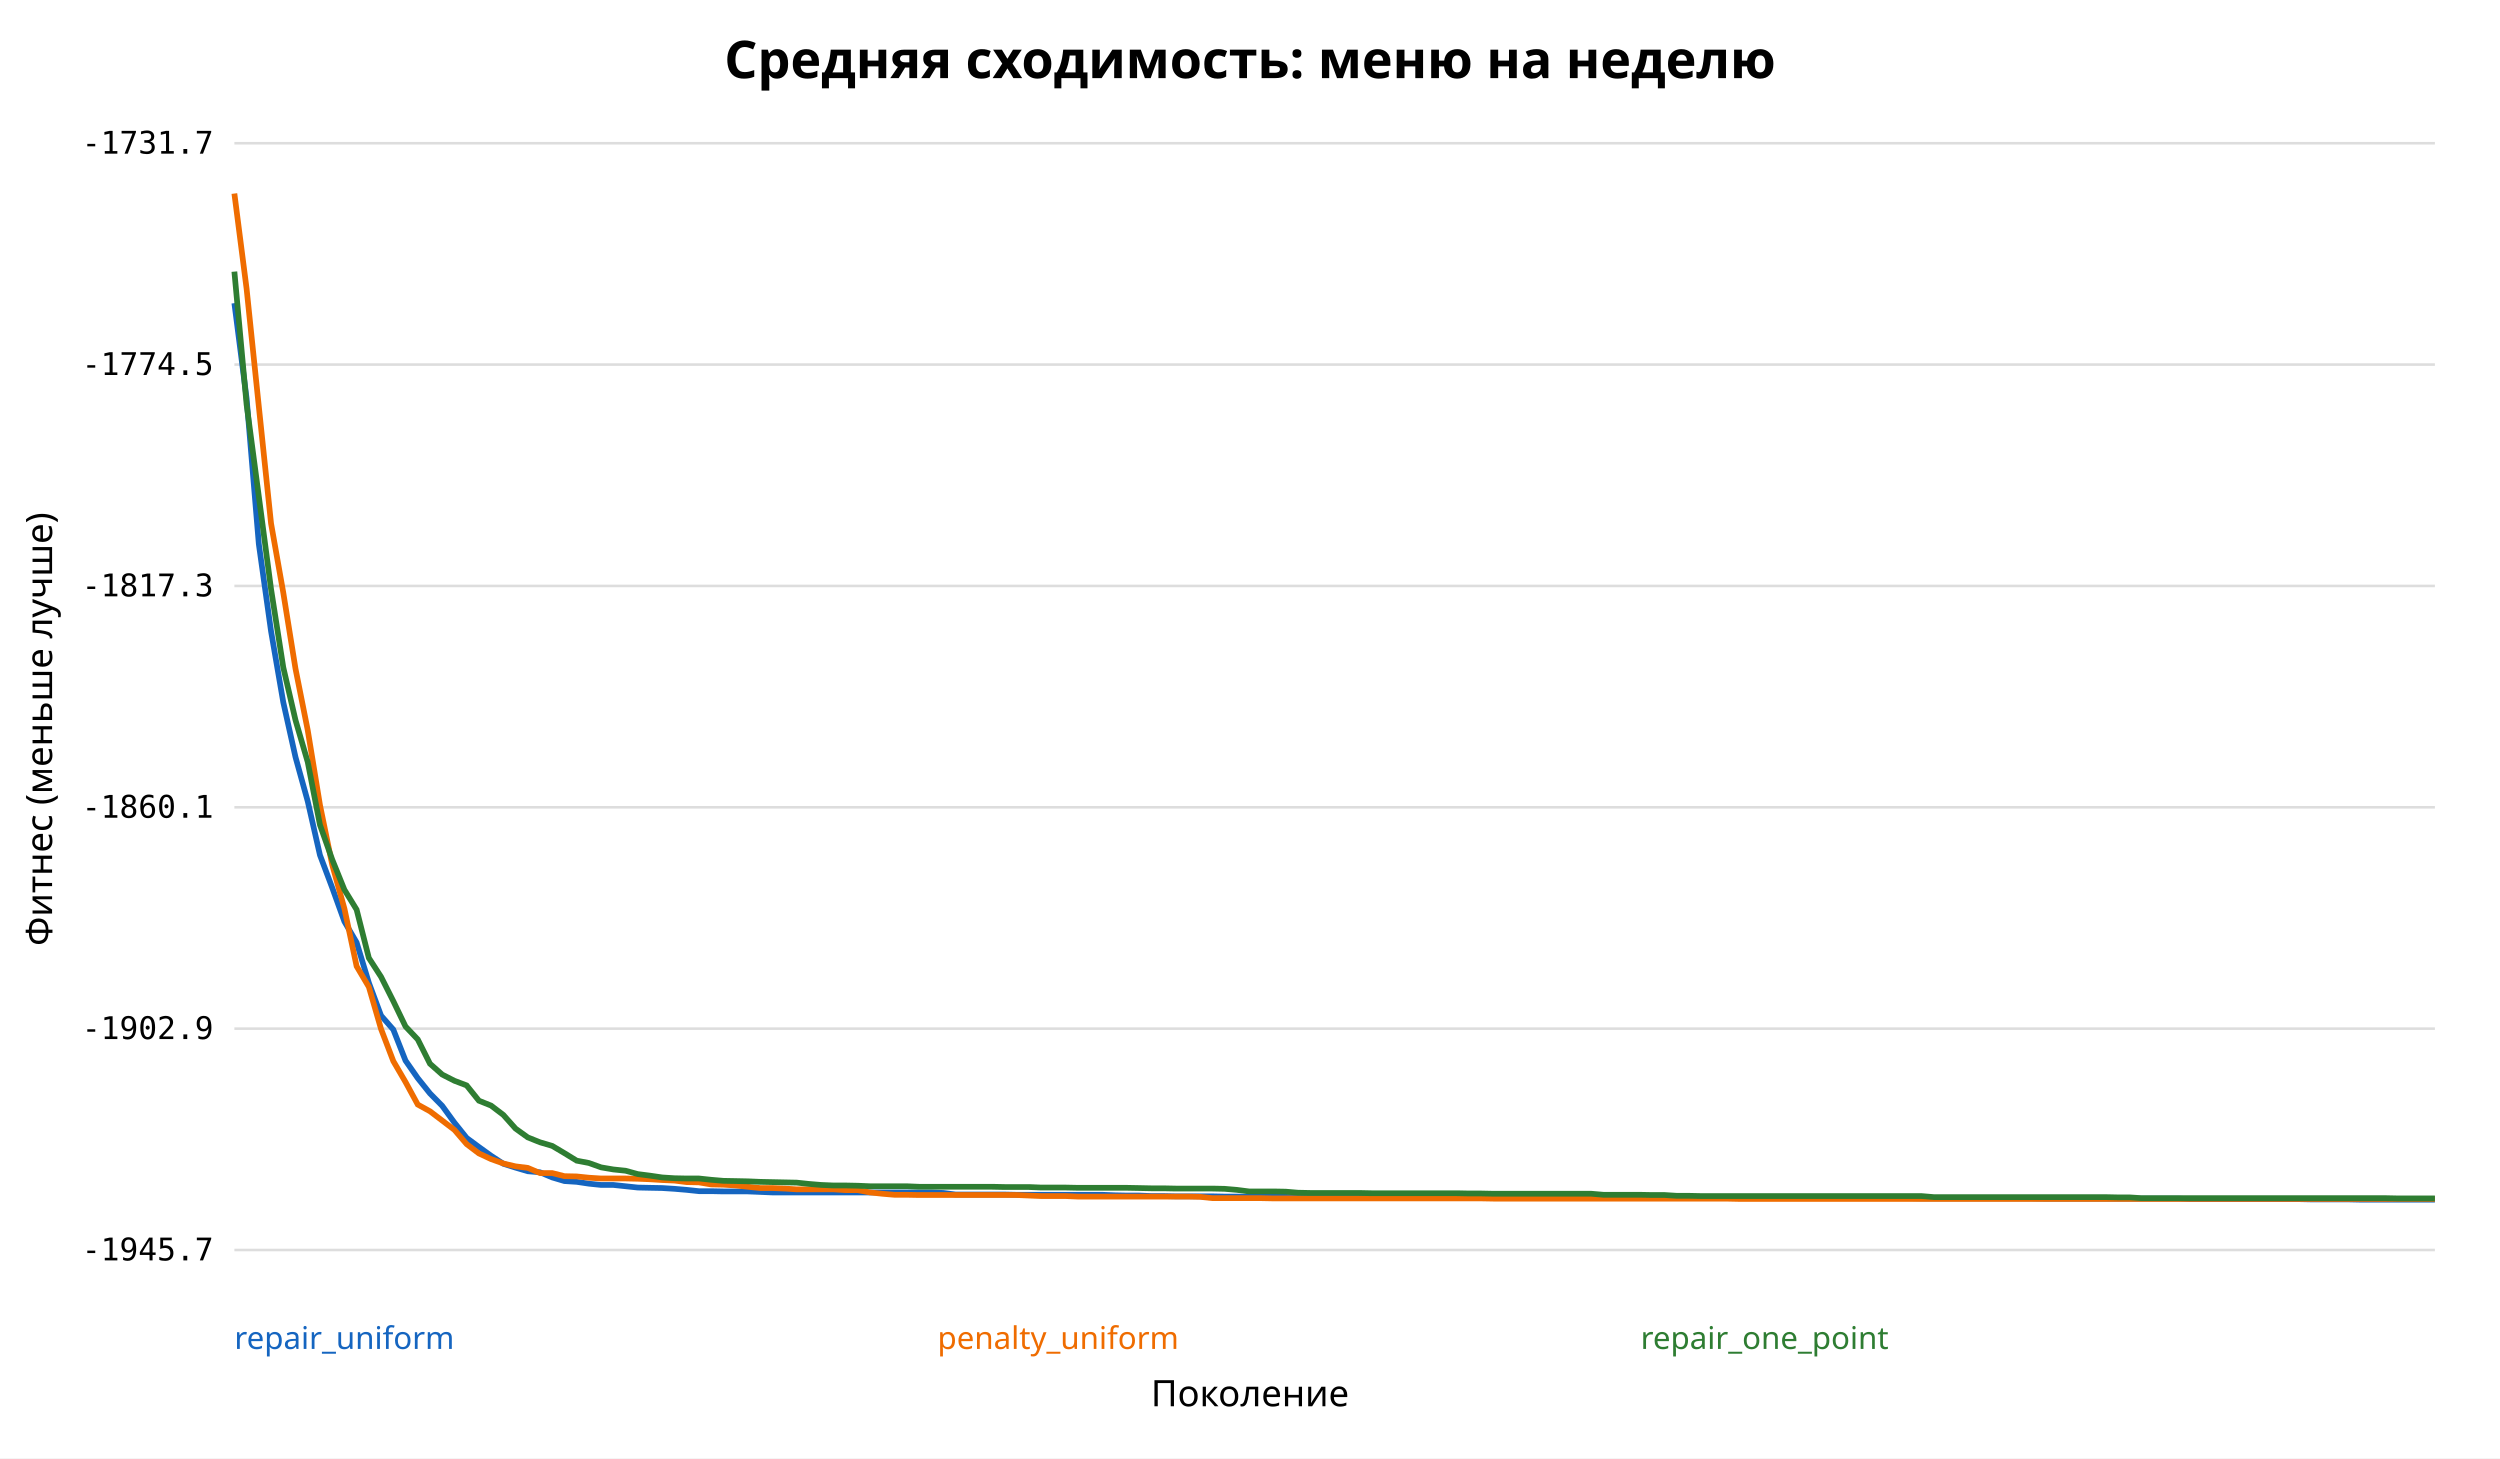
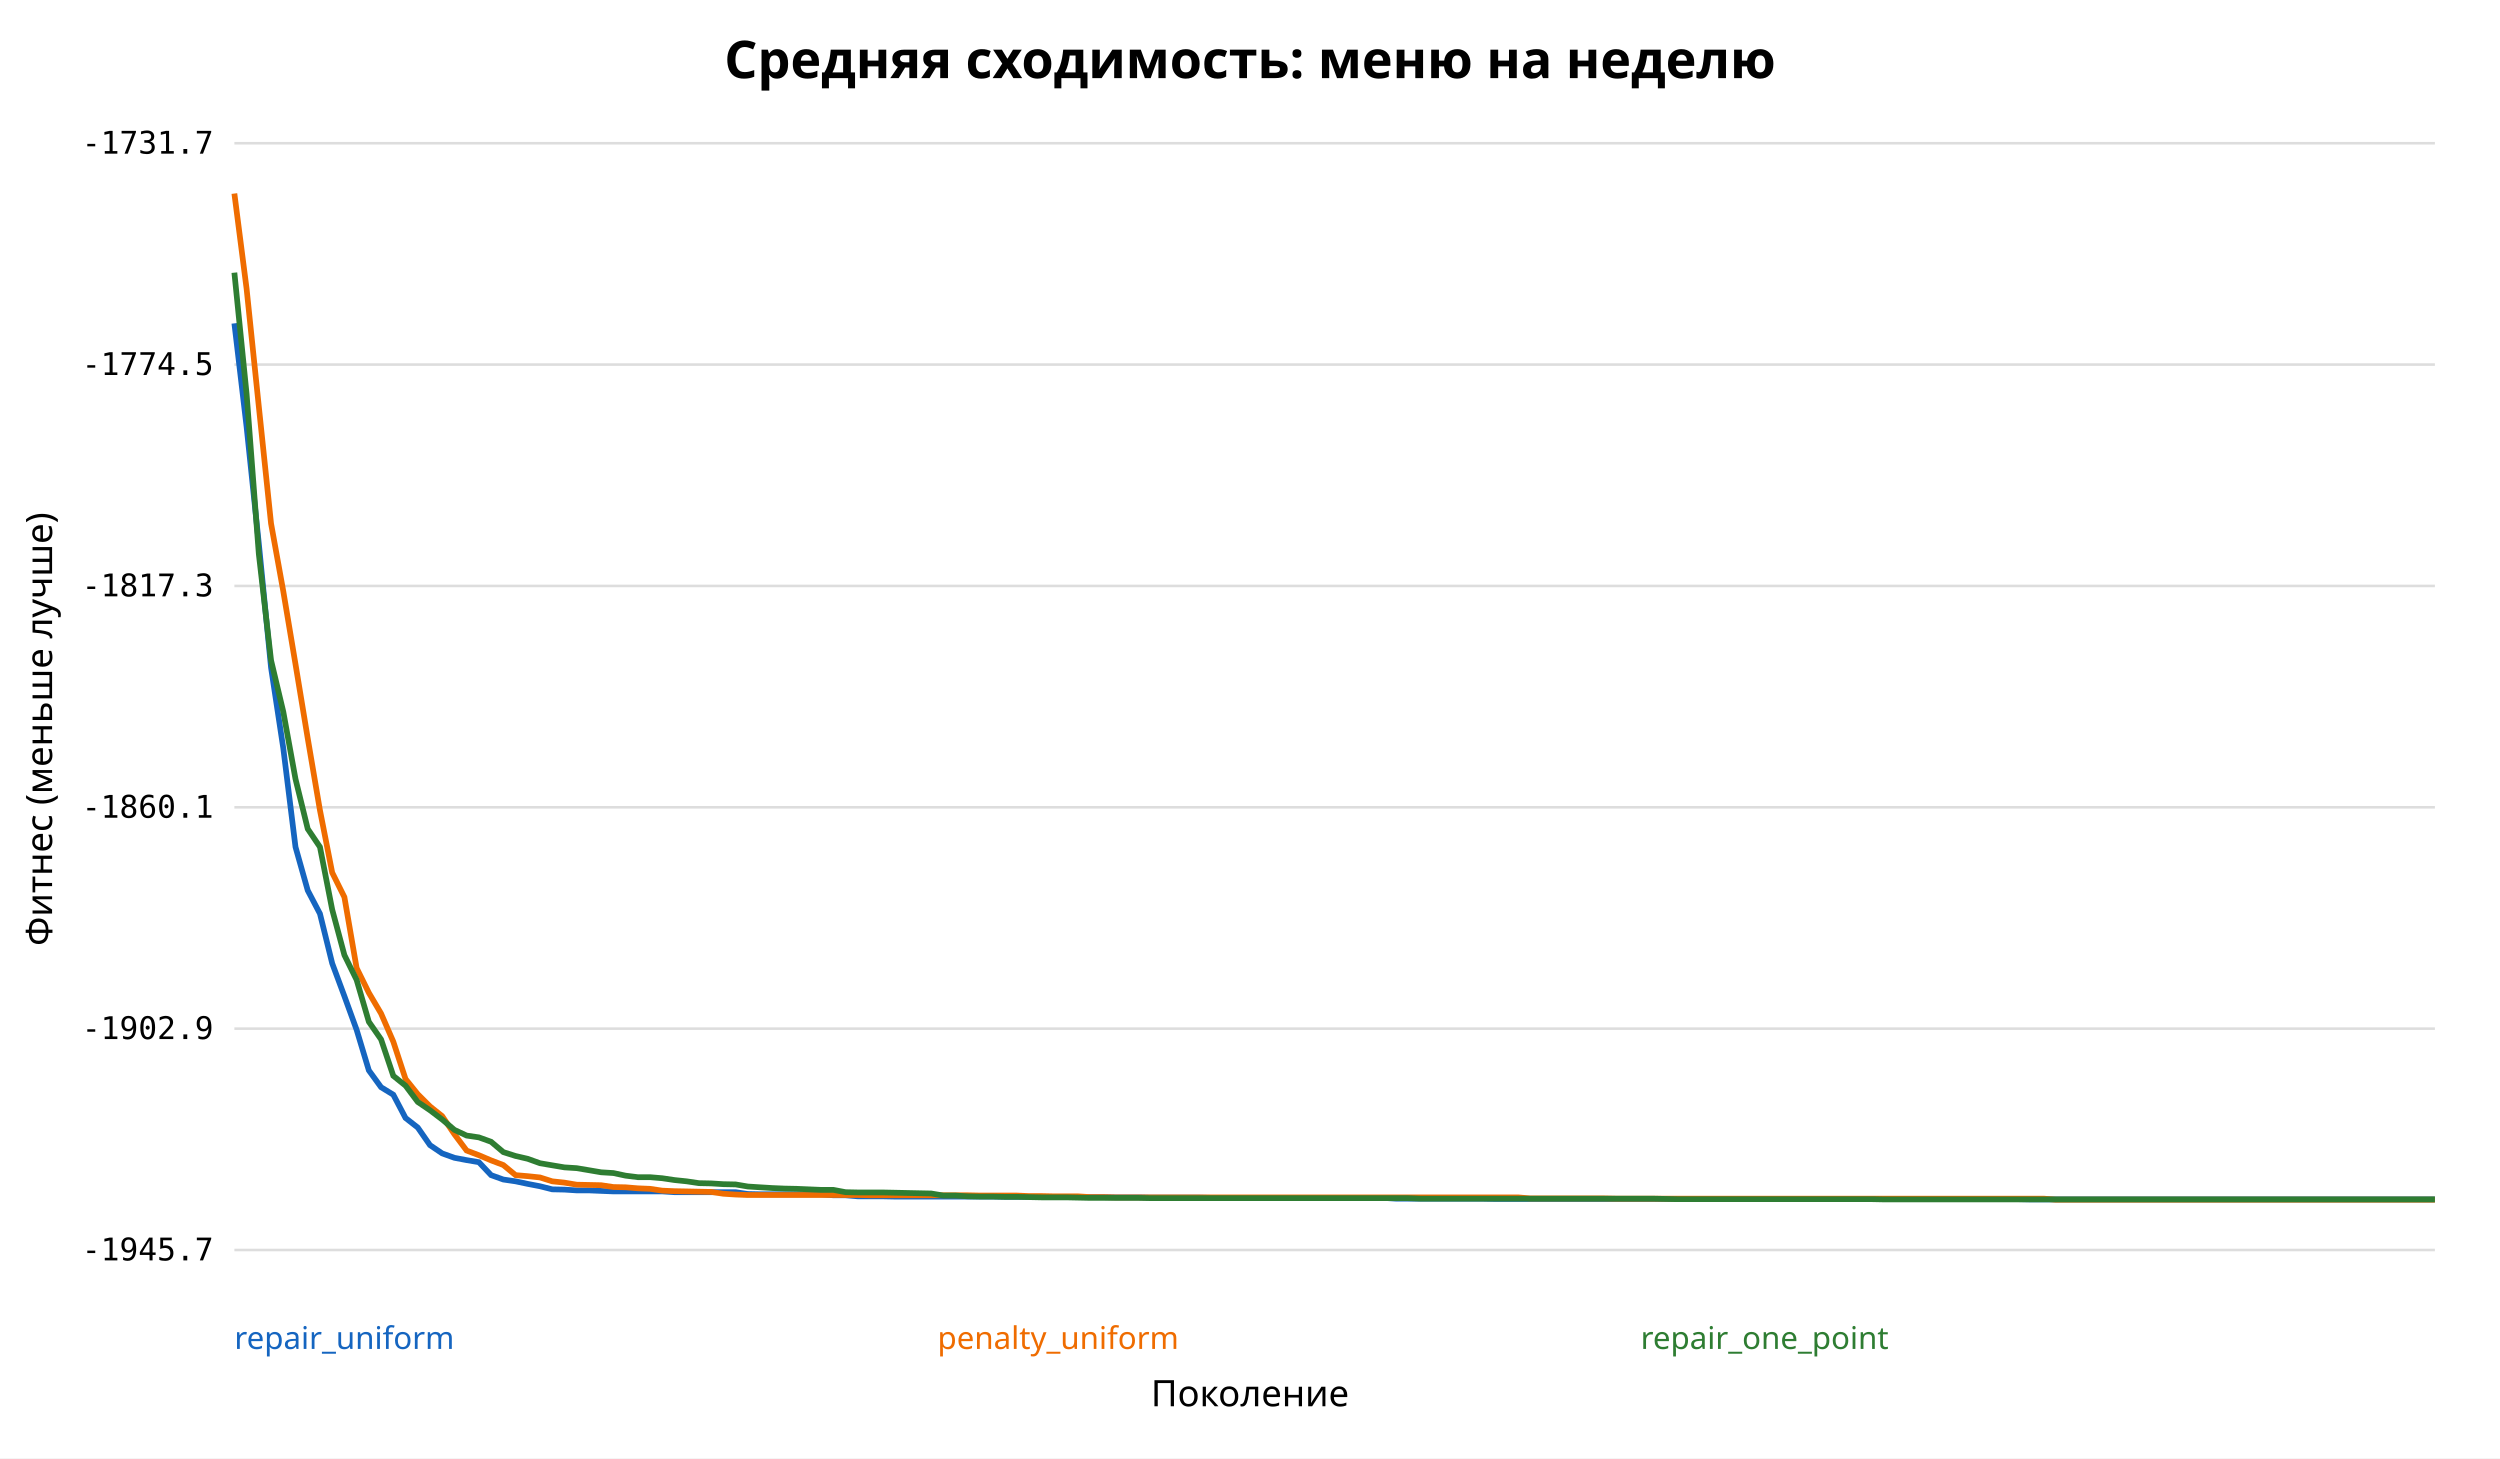
<svg xmlns="http://www.w3.org/2000/svg" width="960" height="560">
  <rect width="100%" height="100%" fill="white" />
  <text x="480" y="30" text-anchor="middle" font-family="sans-serif" font-size="20" font-weight="bold">Средняя сходимость: меню на неделю</text>
  <line x1="90" y1="480.00" x2="935" y2="480.00" stroke="#ddd" />
  <text x="82" y="484.00" text-anchor="end" font-family="monospace" font-size="12">-1945.7</text>
  <line x1="90" y1="395.00" x2="935" y2="395.00" stroke="#ddd" />
  <text x="82" y="399.00" text-anchor="end" font-family="monospace" font-size="12">-1902.9</text>
  <line x1="90" y1="310.00" x2="935" y2="310.00" stroke="#ddd" />
  <text x="82" y="314.00" text-anchor="end" font-family="monospace" font-size="12">-1860.1</text>
  <line x1="90" y1="225.00" x2="935" y2="225.00" stroke="#ddd" />
  <text x="82" y="229.00" text-anchor="end" font-family="monospace" font-size="12">-1817.3</text>
  <line x1="90" y1="140.00" x2="935" y2="140.00" stroke="#ddd" />
  <text x="82" y="144.00" text-anchor="end" font-family="monospace" font-size="12">-1774.5</text>
  <line x1="90" y1="55.00" x2="935" y2="55.00" stroke="#ddd" />
  <text x="82" y="59.00" text-anchor="end" font-family="monospace" font-size="12">-1731.7</text>
-   <polyline points="90.00,116.41 94.69,152.94 99.39,208.93 104.08,242.38 108.78,269.68 113.47,290.73 118.17,307.70 122.86,328.35 127.56,340.86 132.25,353.87 136.94,361.91 141.64,377.39 146.33,390.00 151.03,395.36 155.72,407.27 160.42,414.02 165.11,419.88 169.81,424.65 174.50,431.10 179.19,436.96 183.89,440.43 188.58,443.81 193.28,446.88 197.97,448.37 202.67,449.76 207.36,450.16 212.06,452.14 216.75,453.53 221.44,453.83 226.14,454.53 230.83,455.02 235.53,455.02 240.22,455.52 244.92,456.02 249.61,456.12 254.31,456.21 259.00,456.51 263.69,456.91 268.39,457.41 273.08,457.41 277.78,457.51 282.47,457.51 287.17,457.51 291.86,457.70 296.56,457.90 301.25,457.90 305.94,457.90 310.64,457.90 315.33,457.90 320.03,457.90 324.72,457.90 329.42,457.90 334.11,457.90 338.81,457.90 343.50,457.90 348.19,457.90 352.89,457.90 357.58,457.90 362.28,458.10 366.97,458.70 371.67,458.70 376.36,458.70 381.06,458.70 385.75,458.70 390.44,458.80 395.14,458.80 399.83,458.80 404.53,458.80 409.22,458.80 413.92,458.80 418.61,458.80 423.31,458.80 428.00,458.99 432.69,459.09 437.39,459.09 442.08,459.29 446.78,459.29 451.47,459.39 456.17,459.39 460.86,459.39 465.56,459.39 470.25,459.49 474.94,459.49 479.64,459.59 484.33,459.59 489.03,459.59 493.72,459.59 498.42,459.79 503.11,459.79 507.81,459.79 512.50,459.79 517.19,459.89 521.89,459.89 526.58,459.89 531.28,459.89 535.97,459.89 540.67,459.89 545.36,459.89 550.06,459.89 554.75,459.89 559.44,459.89 564.14,459.89 568.83,459.89 573.53,459.89 578.22,459.89 582.92,459.89 587.61,459.89 592.31,459.89 597.00,459.89 601.69,459.89 606.39,459.89 611.08,459.89 615.78,459.89 620.47,459.89 625.17,459.89 629.86,459.89 634.56,459.89 639.25,459.89 643.94,460.09 648.64,460.09 653.33,460.09 658.03,460.09 662.72,460.09 667.42,460.09 672.11,460.09 676.81,460.09 681.50,460.09 686.19,460.09 690.89,460.09 695.58,460.09 700.28,460.09 704.97,460.09 709.67,460.09 714.36,460.09 719.06,460.09 723.75,460.09 728.44,460.09 733.14,460.09 737.83,460.19 742.53,460.19 747.22,460.19 751.92,460.19 756.61,460.19 761.31,460.19 766.00,460.19 770.69,460.19 775.39,460.19 780.08,460.19 784.78,460.28 789.47,460.28 794.17,460.28 798.86,460.28 803.56,460.28 808.25,460.28 812.94,460.28 817.64,460.28 822.33,460.28 827.03,460.28 831.72,460.28 836.42,460.28 841.11,460.48 845.81,460.48 850.50,460.48 855.19,460.48 859.89,460.48 864.58,460.48 869.28,460.48 873.97,460.48 878.67,460.48 883.36,460.48 888.06,460.58 892.75,460.58 897.44,460.58 902.14,460.58 906.83,460.68 911.53,460.68 916.22,460.68 920.92,460.68 925.61,460.68 930.31,460.68 935.00,460.68" fill="none" stroke="#1565c0" stroke-width="2.2" />
+   <polyline points="90.00,124.17 94.69,163.88 99.39,208.77 104.08,256.33 108.78,287.31 113.47,325.24 118.17,341.92 122.86,350.86 127.56,369.92 132.25,382.54 136.94,395.44 141.64,411.03 146.33,417.49 151.03,420.37 155.72,429.30 160.42,432.98 165.11,439.73 169.81,442.91 174.50,444.60 179.19,445.49 183.89,446.28 188.58,451.25 193.28,452.94 197.97,453.63 202.67,454.62 207.36,455.52 212.06,456.71 216.75,456.81 221.44,457.11 226.14,457.11 230.83,457.31 235.53,457.50 240.22,457.50 244.92,457.50 249.61,457.50 254.31,457.50 259.00,457.80 263.69,457.80 268.39,457.80 273.08,457.80 277.78,457.80 282.47,457.80 287.17,458.50 291.86,458.60 296.56,458.60 301.25,458.60 305.94,458.60 310.64,458.60 315.33,458.60 320.03,458.99 324.72,458.99 329.42,459.39 334.11,459.39 338.81,459.39 343.50,459.49 348.19,459.49 352.89,459.49 357.58,459.49 362.28,459.49 366.97,459.49 371.67,459.49 376.36,459.49 381.06,459.49 385.75,459.59 390.44,459.59 395.14,459.59 399.83,459.59 404.53,459.59 409.22,459.69 413.92,459.69 418.61,459.69 423.31,459.69 428.00,459.79 432.69,459.79 437.39,459.79 442.08,459.89 446.78,459.89 451.47,459.89 456.17,459.89 460.86,459.89 465.56,459.99 470.25,459.99 474.94,459.99 479.64,459.99 484.33,459.99 489.03,459.99 493.72,459.99 498.42,459.99 503.11,459.99 507.81,459.99 512.50,459.99 517.19,459.99 521.89,459.99 526.58,459.99 531.28,459.99 535.97,460.28 540.67,460.28 545.36,460.28 550.06,460.28 554.75,460.28 559.44,460.28 564.14,460.28 568.83,460.28 573.53,460.38 578.22,460.38 582.92,460.38 587.61,460.38 592.31,460.38 597.00,460.38 601.69,460.38 606.39,460.38 611.08,460.38 615.78,460.38 620.47,460.38 625.17,460.38 629.86,460.38 634.56,460.38 639.25,460.38 643.94,460.38 648.64,460.38 653.33,460.38 658.03,460.38 662.72,460.38 667.42,460.38 672.11,460.38 676.81,460.38 681.50,460.38 686.19,460.38 690.89,460.38 695.58,460.38 700.28,460.38 704.97,460.38 709.67,460.38 714.36,460.38 719.06,460.38 723.75,460.48 728.44,460.48 733.14,460.48 737.83,460.48 742.53,460.48 747.22,460.48 751.92,460.48 756.61,460.48 761.31,460.48 766.00,460.48 770.69,460.48 775.39,460.48 780.08,460.58 784.78,460.58 789.47,460.58 794.17,460.58 798.86,460.58 803.56,460.58 808.25,460.58 812.94,460.58 817.64,460.58 822.33,460.58 827.03,460.58 831.72,460.58 836.42,460.58 841.11,460.58 845.81,460.58 850.50,460.58 855.19,460.58 859.89,460.58 864.58,460.58 869.28,460.58 873.97,460.58 878.67,460.58 883.36,460.58 888.06,460.58 892.75,460.58 897.44,460.58 902.14,460.58 906.83,460.58 911.53,460.58 916.22,460.58 920.92,460.58 925.61,460.58 930.31,460.58 935.00,460.58" fill="none" stroke="#1565c0" stroke-width="2.2" />
  <text x="90" y="518" font-family="sans-serif" font-size="12" fill="#1565c0">repair_uniform</text>
-   <polyline points="90.00,74.32 94.69,110.85 99.39,156.12 104.08,200.99 108.78,227.59 113.47,256.78 118.17,280.41 122.86,309.09 127.56,332.03 132.25,348.90 136.94,371.04 141.64,378.98 146.33,395.16 151.03,407.47 155.72,415.51 160.42,424.15 165.11,426.73 169.81,430.30 174.50,433.88 179.19,439.34 183.89,442.91 188.58,445.10 193.28,446.78 197.97,447.88 202.67,448.47 207.36,450.46 212.06,450.46 216.75,451.65 221.44,451.75 226.14,452.24 230.83,452.54 235.53,452.54 240.22,452.54 244.92,452.64 249.61,452.84 254.31,453.14 259.00,453.34 263.69,453.93 268.39,454.03 273.08,454.82 277.78,454.92 282.47,455.22 287.17,455.72 291.86,456.21 296.56,456.21 301.25,456.41 305.94,456.71 310.64,456.71 315.33,456.71 320.03,456.71 324.72,457.01 329.42,457.01 334.11,457.90 338.81,458.40 343.50,458.80 348.19,458.80 352.89,458.89 357.58,458.89 362.28,458.89 366.97,458.89 371.67,458.89 376.36,458.89 381.06,458.89 385.75,458.89 390.44,458.89 395.14,459.09 399.83,459.29 404.53,459.29 409.22,459.29 413.92,459.49 418.61,459.49 423.31,459.49 428.00,459.49 432.69,459.49 437.39,459.49 442.08,459.49 446.78,459.49 451.47,459.49 456.17,459.49 460.86,459.59 465.56,460.09 470.25,460.09 474.94,460.09 479.64,460.09 484.33,460.09 489.03,460.19 493.72,460.19 498.42,460.19 503.11,460.19 507.81,460.19 512.50,460.19 517.19,460.19 521.89,460.19 526.58,460.19 531.28,460.19 535.97,460.19 540.67,460.19 545.36,460.19 550.06,460.19 554.75,460.19 559.44,460.19 564.14,460.19 568.83,460.19 573.53,460.28 578.22,460.28 582.92,460.28 587.61,460.28 592.31,460.28 597.00,460.28 601.69,460.28 606.39,460.28 611.08,460.28 615.78,460.28 620.47,460.28 625.17,460.28 629.86,460.28 634.56,460.28 639.25,460.28 643.94,460.28 648.64,460.28 653.33,460.28 658.03,460.28 662.72,460.28 667.42,460.38 672.11,460.38 676.81,460.38 681.50,460.38 686.19,460.38 690.89,460.38 695.58,460.38 700.28,460.38 704.97,460.38 709.67,460.38 714.36,460.38 719.06,460.38 723.75,460.38 728.44,460.38 733.14,460.38 737.83,460.38 742.53,460.38 747.22,460.38 751.92,460.38 756.61,460.38 761.31,460.38 766.00,460.38 770.69,460.38 775.39,460.38 780.08,460.38 784.78,460.38 789.47,460.38 794.17,460.38 798.86,460.38 803.56,460.38 808.25,460.38 812.94,460.38 817.64,460.38 822.33,460.38 827.03,460.38 831.72,460.38 836.42,460.38 841.11,460.38 845.81,460.38 850.50,460.38 855.19,460.38 859.89,460.38 864.58,460.38 869.28,460.38 873.97,460.38 878.67,460.38 883.36,460.38 888.06,460.38 892.75,460.38 897.44,460.38 902.14,460.38 906.83,460.38 911.53,460.38 916.22,460.38 920.92,460.38 925.61,460.38 930.31,460.38 935.00,460.38" fill="none" stroke="#ef6c00" stroke-width="2.2" />
+   <polyline points="90.00,74.32 94.69,110.86 99.39,156.14 104.08,201.02 108.78,227.04 113.47,255.04 118.17,283.54 122.86,311.14 127.56,335.07 132.25,344.50 136.94,371.71 141.64,381.24 146.33,389.19 151.03,400.01 155.72,414.31 160.42,420.17 165.11,424.84 169.81,428.61 174.50,435.56 179.19,441.82 183.89,443.60 188.58,445.59 193.28,447.38 197.97,451.25 202.67,451.65 207.36,452.14 212.06,453.63 216.75,454.13 221.44,454.92 226.14,455.02 230.83,455.12 235.53,455.82 240.22,455.92 244.92,456.31 249.61,456.51 254.31,457.21 259.00,457.41 263.69,457.50 268.39,457.60 273.08,457.70 277.78,458.40 282.47,458.70 287.17,458.89 291.86,458.89 296.56,458.89 301.25,458.89 305.94,458.89 310.64,458.89 315.33,458.89 320.03,458.89 324.72,458.89 329.42,458.89 334.11,458.99 338.81,458.99 343.50,458.99 348.19,458.99 352.89,458.99 357.58,458.99 362.28,458.99 366.97,458.99 371.67,458.99 376.36,459.09 381.06,459.09 385.75,459.09 390.44,459.09 395.14,459.29 399.83,459.29 404.53,459.39 409.22,459.39 413.92,459.39 418.61,459.69 423.31,459.69 428.00,459.79 432.69,459.79 437.39,459.79 442.08,459.79 446.78,459.79 451.47,459.79 456.17,459.79 460.86,459.79 465.56,459.79 470.25,459.79 474.94,459.79 479.64,459.79 484.33,459.79 489.03,459.79 493.72,459.79 498.42,459.79 503.11,459.79 507.81,459.79 512.50,459.79 517.19,459.79 521.89,459.79 526.58,459.79 531.28,459.79 535.97,459.79 540.67,459.79 545.36,459.79 550.06,459.79 554.75,459.79 559.44,459.79 564.14,459.79 568.83,459.79 573.53,459.79 578.22,459.79 582.92,459.79 587.61,460.19 592.31,460.19 597.00,460.19 601.69,460.19 606.39,460.19 611.08,460.19 615.78,460.19 620.47,460.28 625.17,460.28 629.86,460.28 634.56,460.28 639.25,460.28 643.94,460.28 648.64,460.28 653.33,460.28 658.03,460.28 662.72,460.28 667.42,460.28 672.11,460.28 676.81,460.28 681.50,460.28 686.19,460.28 690.89,460.28 695.58,460.28 700.28,460.28 704.97,460.28 709.67,460.28 714.36,460.28 719.06,460.28 723.75,460.28 728.44,460.28 733.14,460.28 737.83,460.28 742.53,460.28 747.22,460.28 751.92,460.28 756.61,460.28 761.31,460.28 766.00,460.28 770.69,460.28 775.39,460.28 780.08,460.28 784.78,460.28 789.47,460.68 794.17,460.68 798.86,460.68 803.56,460.68 808.25,460.68 812.94,460.68 817.64,460.68 822.33,460.68 827.03,460.68 831.72,460.68 836.42,460.68 841.11,460.68 845.81,460.68 850.50,460.68 855.19,460.68 859.89,460.68 864.58,460.68 869.28,460.68 873.97,460.68 878.67,460.68 883.36,460.68 888.06,460.68 892.75,460.68 897.44,460.68 902.14,460.68 906.83,460.68 911.53,460.68 916.22,460.68 920.92,460.68 925.61,460.68 930.31,460.68 935.00,460.68" fill="none" stroke="#ef6c00" stroke-width="2.2" />
  <text x="360" y="518" font-family="sans-serif" font-size="12" fill="#ef6c00">penalty_uniform</text>
-   <polyline points="90.00,104.30 94.69,155.32 99.39,190.66 104.08,226.20 108.78,256.28 113.47,276.53 118.17,292.62 122.86,316.74 127.56,330.04 132.25,341.66 136.94,349.30 141.64,367.86 146.33,375.11 151.03,384.44 155.72,394.17 160.42,399.13 165.11,408.47 169.81,412.63 174.50,415.02 179.19,416.80 183.89,422.66 188.58,424.55 193.28,428.12 197.97,433.38 202.67,436.76 207.36,438.64 212.06,440.03 216.75,442.81 221.44,445.69 226.14,446.59 230.83,448.27 235.53,449.07 240.22,449.56 244.92,450.85 249.61,451.45 254.31,452.14 259.00,452.44 263.69,452.54 268.39,452.54 273.08,453.04 277.78,453.44 282.47,453.53 287.17,453.63 291.86,453.83 296.56,453.93 301.25,454.03 305.94,454.13 310.64,454.63 315.33,455.02 320.03,455.22 324.72,455.22 329.42,455.32 334.11,455.52 338.81,455.52 343.50,455.52 348.19,455.52 352.89,455.72 357.58,455.72 362.28,455.72 366.97,455.72 371.67,455.72 376.36,455.72 381.06,455.72 385.75,455.82 390.44,455.82 395.14,455.82 399.83,456.02 404.53,456.02 409.22,456.02 413.92,456.12 418.61,456.12 423.31,456.12 428.00,456.12 432.69,456.12 437.39,456.21 442.08,456.31 446.78,456.31 451.47,456.41 456.17,456.41 460.86,456.41 465.56,456.41 470.25,456.51 474.94,456.91 479.64,457.51 484.33,457.51 489.03,457.51 493.72,457.60 498.42,458.00 503.11,458.10 507.81,458.10 512.50,458.10 517.19,458.10 521.89,458.10 526.58,458.20 531.28,458.20 535.97,458.20 540.67,458.20 545.36,458.20 550.06,458.20 554.75,458.20 559.44,458.20 564.14,458.30 568.83,458.30 573.53,458.40 578.22,458.40 582.92,458.40 587.61,458.40 592.31,458.40 597.00,458.40 601.69,458.40 606.39,458.40 611.08,458.40 615.78,458.80 620.47,458.80 625.17,458.80 629.86,458.80 634.56,458.89 639.25,458.89 643.94,459.19 648.64,459.19 653.33,459.29 658.03,459.29 662.72,459.29 667.42,459.29 672.11,459.29 676.81,459.29 681.50,459.29 686.19,459.29 690.89,459.29 695.58,459.29 700.28,459.29 704.97,459.29 709.67,459.29 714.36,459.29 719.06,459.29 723.75,459.29 728.44,459.29 733.14,459.29 737.83,459.29 742.53,459.69 747.22,459.69 751.92,459.69 756.61,459.69 761.31,459.69 766.00,459.69 770.69,459.69 775.39,459.69 780.08,459.69 784.78,459.69 789.47,459.69 794.17,459.69 798.86,459.69 803.56,459.69 808.25,459.69 812.94,459.79 817.64,459.79 822.33,460.09 827.03,460.09 831.72,460.09 836.42,460.09 841.11,460.09 845.81,460.09 850.50,460.09 855.19,460.09 859.89,460.09 864.58,460.09 869.28,460.09 873.97,460.09 878.67,460.09 883.36,460.09 888.06,460.09 892.75,460.09 897.44,460.09 902.14,460.09 906.83,460.09 911.53,460.09 916.22,460.09 920.92,460.19 925.61,460.19 930.31,460.19 935.00,460.19" fill="none" stroke="#2e7d32" stroke-width="2.2" />
+   <polyline points="90.00,104.70 94.69,151.27 99.39,212.74 104.08,253.55 108.78,273.31 113.47,299.13 118.17,318.29 122.86,325.24 127.56,349.27 132.25,366.75 136.94,376.28 141.64,392.37 146.33,399.12 151.03,413.12 155.72,416.89 160.42,423.15 165.11,426.33 169.81,429.90 174.50,433.87 179.19,436.06 183.89,436.75 188.58,438.44 193.28,442.41 197.97,443.90 202.67,444.99 207.36,446.68 212.06,447.48 216.75,448.27 221.44,448.57 226.14,449.36 230.83,450.16 235.53,450.45 240.22,451.45 244.92,452.04 249.61,452.04 254.31,452.44 259.00,453.14 263.69,453.63 268.39,454.33 273.08,454.43 277.78,454.72 282.47,454.82 287.17,455.62 291.86,455.92 296.56,456.21 301.25,456.41 305.94,456.51 310.64,456.71 315.33,456.91 320.03,456.91 324.72,457.80 329.42,457.90 334.11,457.90 338.81,457.90 343.50,458.00 348.19,458.10 352.89,458.20 357.58,458.30 362.28,459.09 366.97,459.09 371.67,459.39 376.36,459.49 381.06,459.49 385.75,459.59 390.44,459.59 395.14,459.69 399.83,459.79 404.53,459.79 409.22,459.79 413.92,459.89 418.61,459.99 423.31,459.99 428.00,459.99 432.69,459.99 437.39,459.99 442.08,460.09 446.78,460.09 451.47,460.09 456.17,460.09 460.86,460.09 465.56,460.09 470.25,460.09 474.94,460.09 479.64,460.09 484.33,460.09 489.03,460.09 493.72,460.09 498.42,460.09 503.11,460.09 507.81,460.09 512.50,460.09 517.19,460.09 521.89,460.09 526.58,460.09 531.28,460.09 535.97,460.09 540.67,460.09 545.36,460.28 550.06,460.28 554.75,460.28 559.44,460.28 564.14,460.28 568.83,460.28 573.53,460.28 578.22,460.28 582.92,460.28 587.61,460.28 592.31,460.28 597.00,460.28 601.69,460.28 606.39,460.28 611.08,460.28 615.78,460.28 620.47,460.28 625.17,460.28 629.86,460.28 634.56,460.28 639.25,460.38 643.94,460.48 648.64,460.48 653.33,460.48 658.03,460.48 662.72,460.48 667.42,460.48 672.11,460.48 676.81,460.48 681.50,460.48 686.19,460.48 690.89,460.48 695.58,460.48 700.28,460.48 704.97,460.48 709.67,460.48 714.36,460.48 719.06,460.48 723.75,460.58 728.44,460.58 733.14,460.58 737.83,460.58 742.53,460.58 747.22,460.58 751.92,460.58 756.61,460.58 761.31,460.58 766.00,460.58 770.69,460.58 775.39,460.58 780.08,460.58 784.78,460.58 789.47,460.58 794.17,460.58 798.86,460.58 803.56,460.58 808.25,460.58 812.94,460.58 817.64,460.58 822.33,460.58 827.03,460.58 831.72,460.58 836.42,460.58 841.11,460.58 845.81,460.58 850.50,460.58 855.19,460.58 859.89,460.58 864.58,460.58 869.28,460.58 873.97,460.58 878.67,460.58 883.36,460.58 888.06,460.58 892.75,460.58 897.44,460.58 902.14,460.58 906.83,460.58 911.53,460.58 916.22,460.58 920.92,460.58 925.61,460.58 930.31,460.58 935.00,460.58" fill="none" stroke="#2e7d32" stroke-width="2.2" />
  <text x="630" y="518" font-family="sans-serif" font-size="12" fill="#2e7d32">repair_one_point</text>
  <text x="480" y="540" text-anchor="middle" font-family="sans-serif" font-size="14">Поколение</text>
  <text x="20" y="280" transform="rotate(-90 20 280)" text-anchor="middle" font-family="sans-serif" font-size="14">Фитнес (меньше лучше)</text>
</svg>
